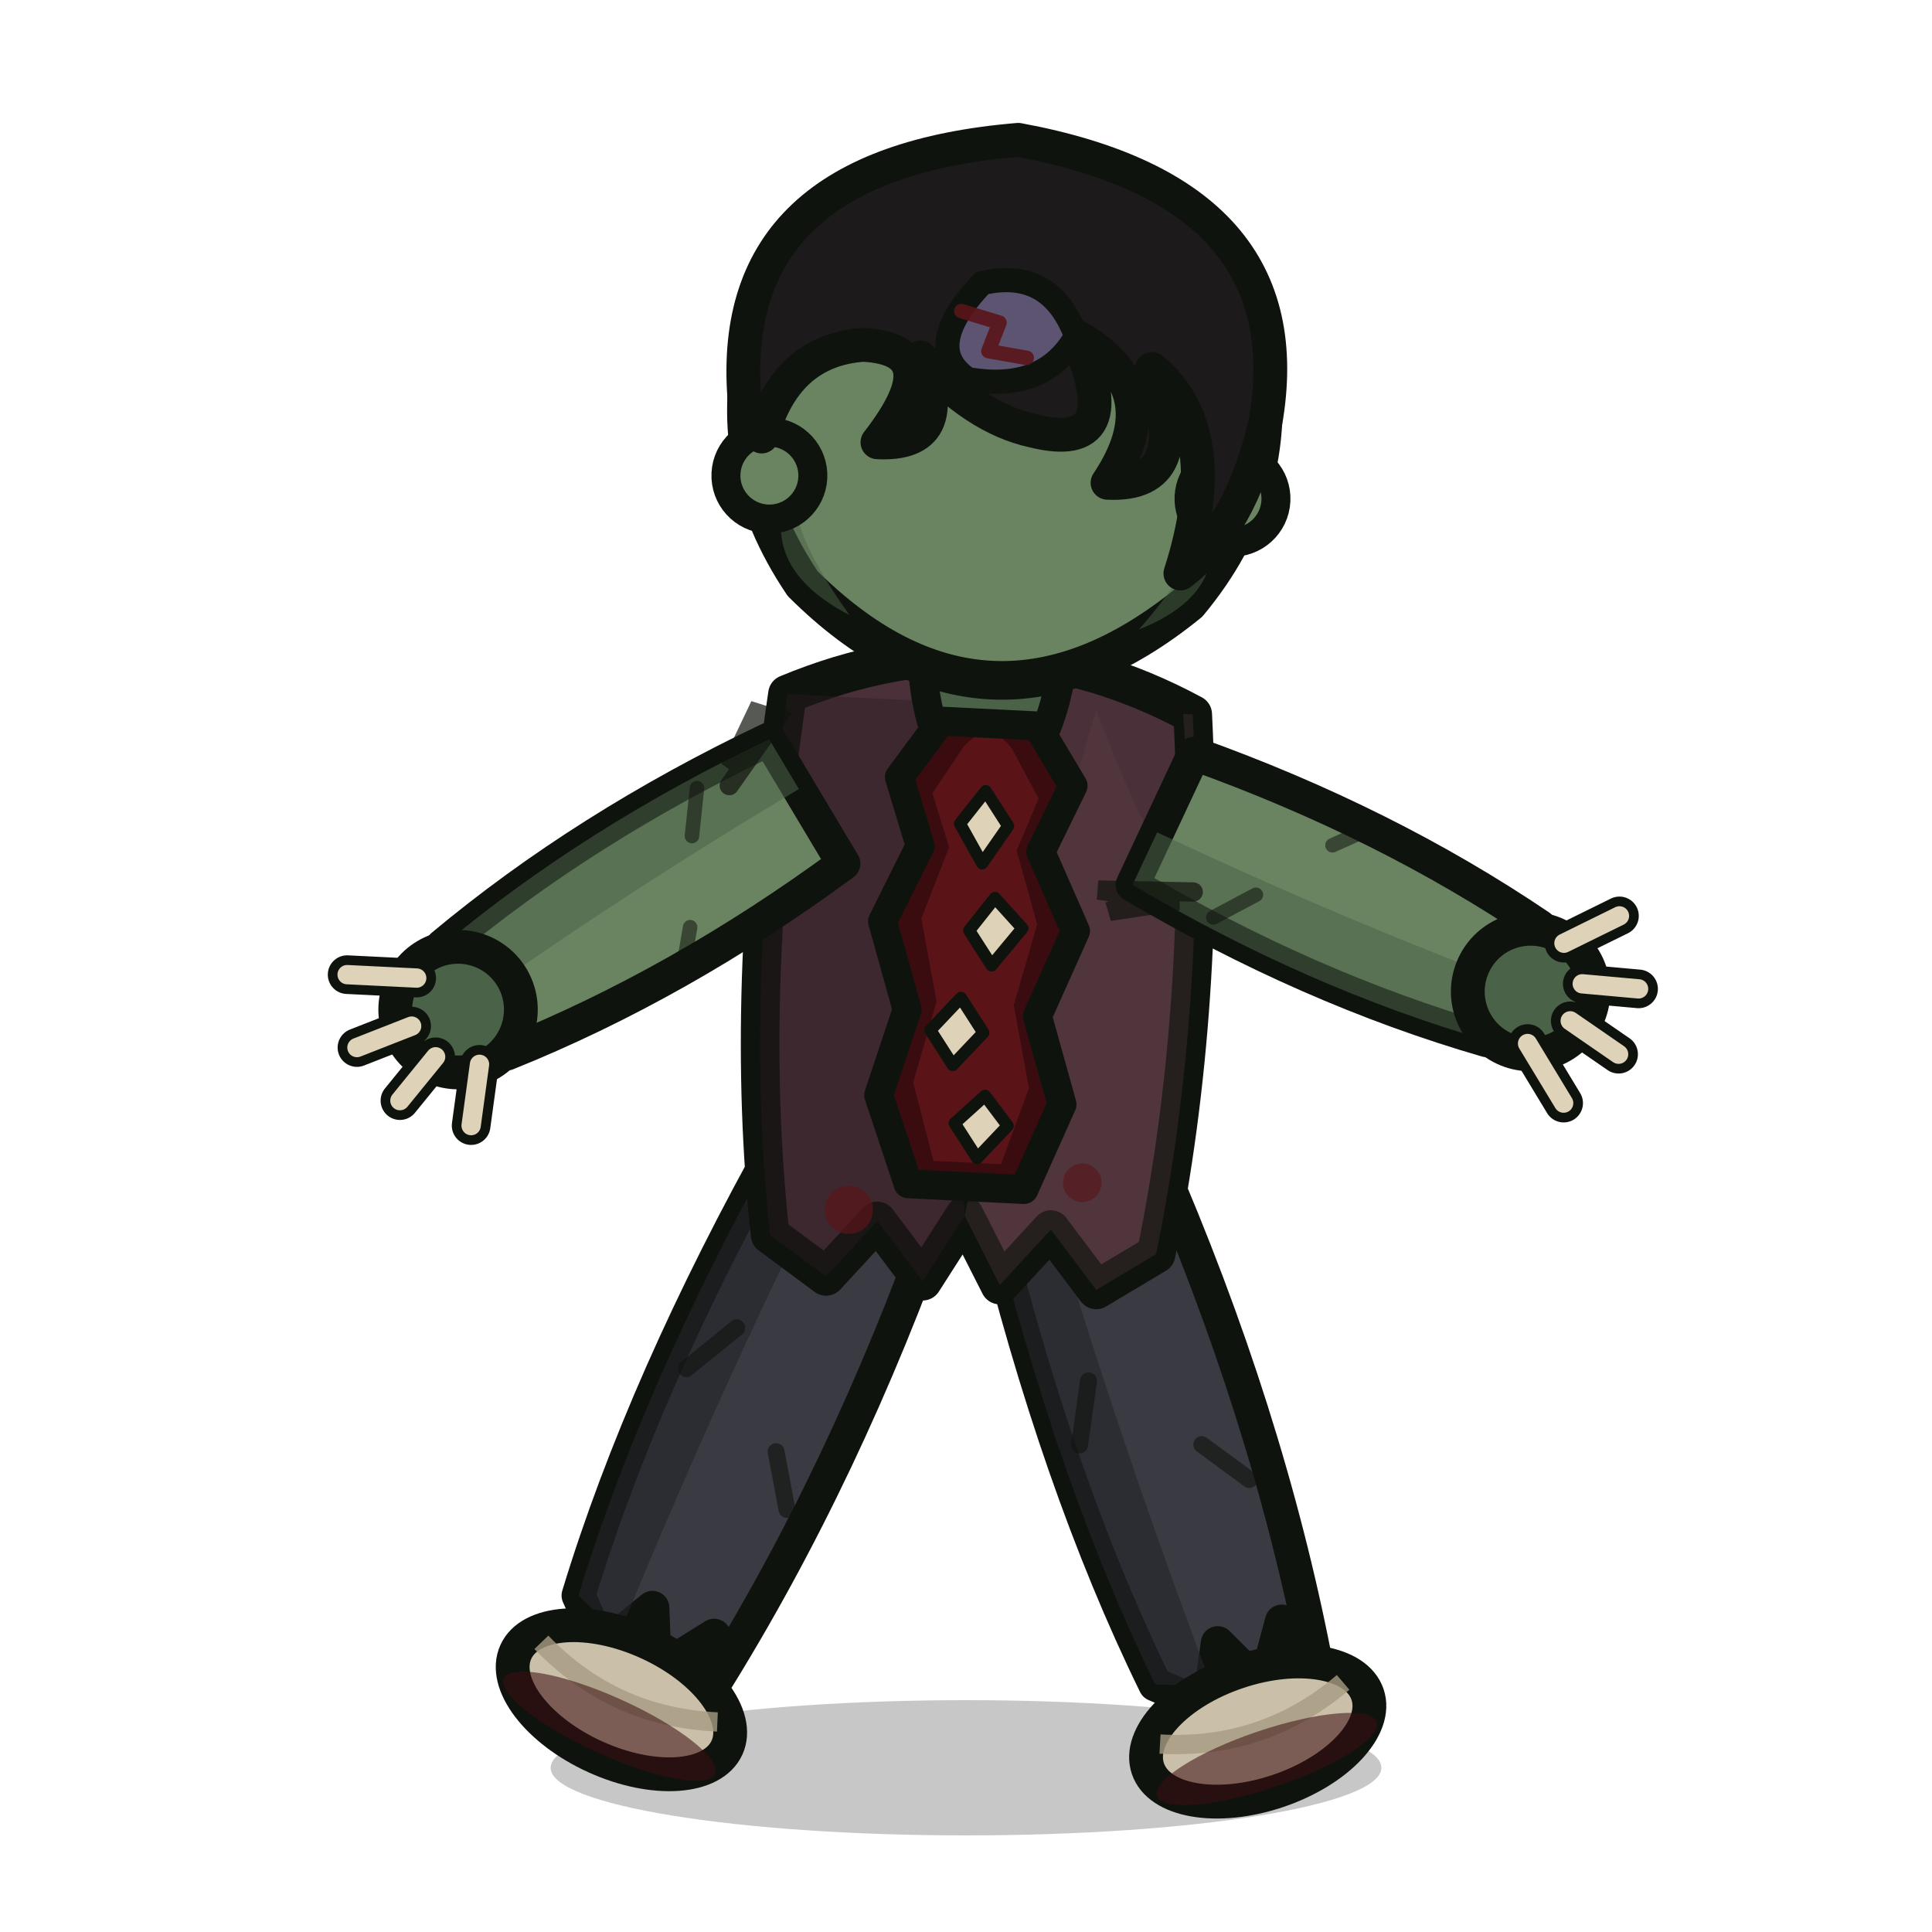
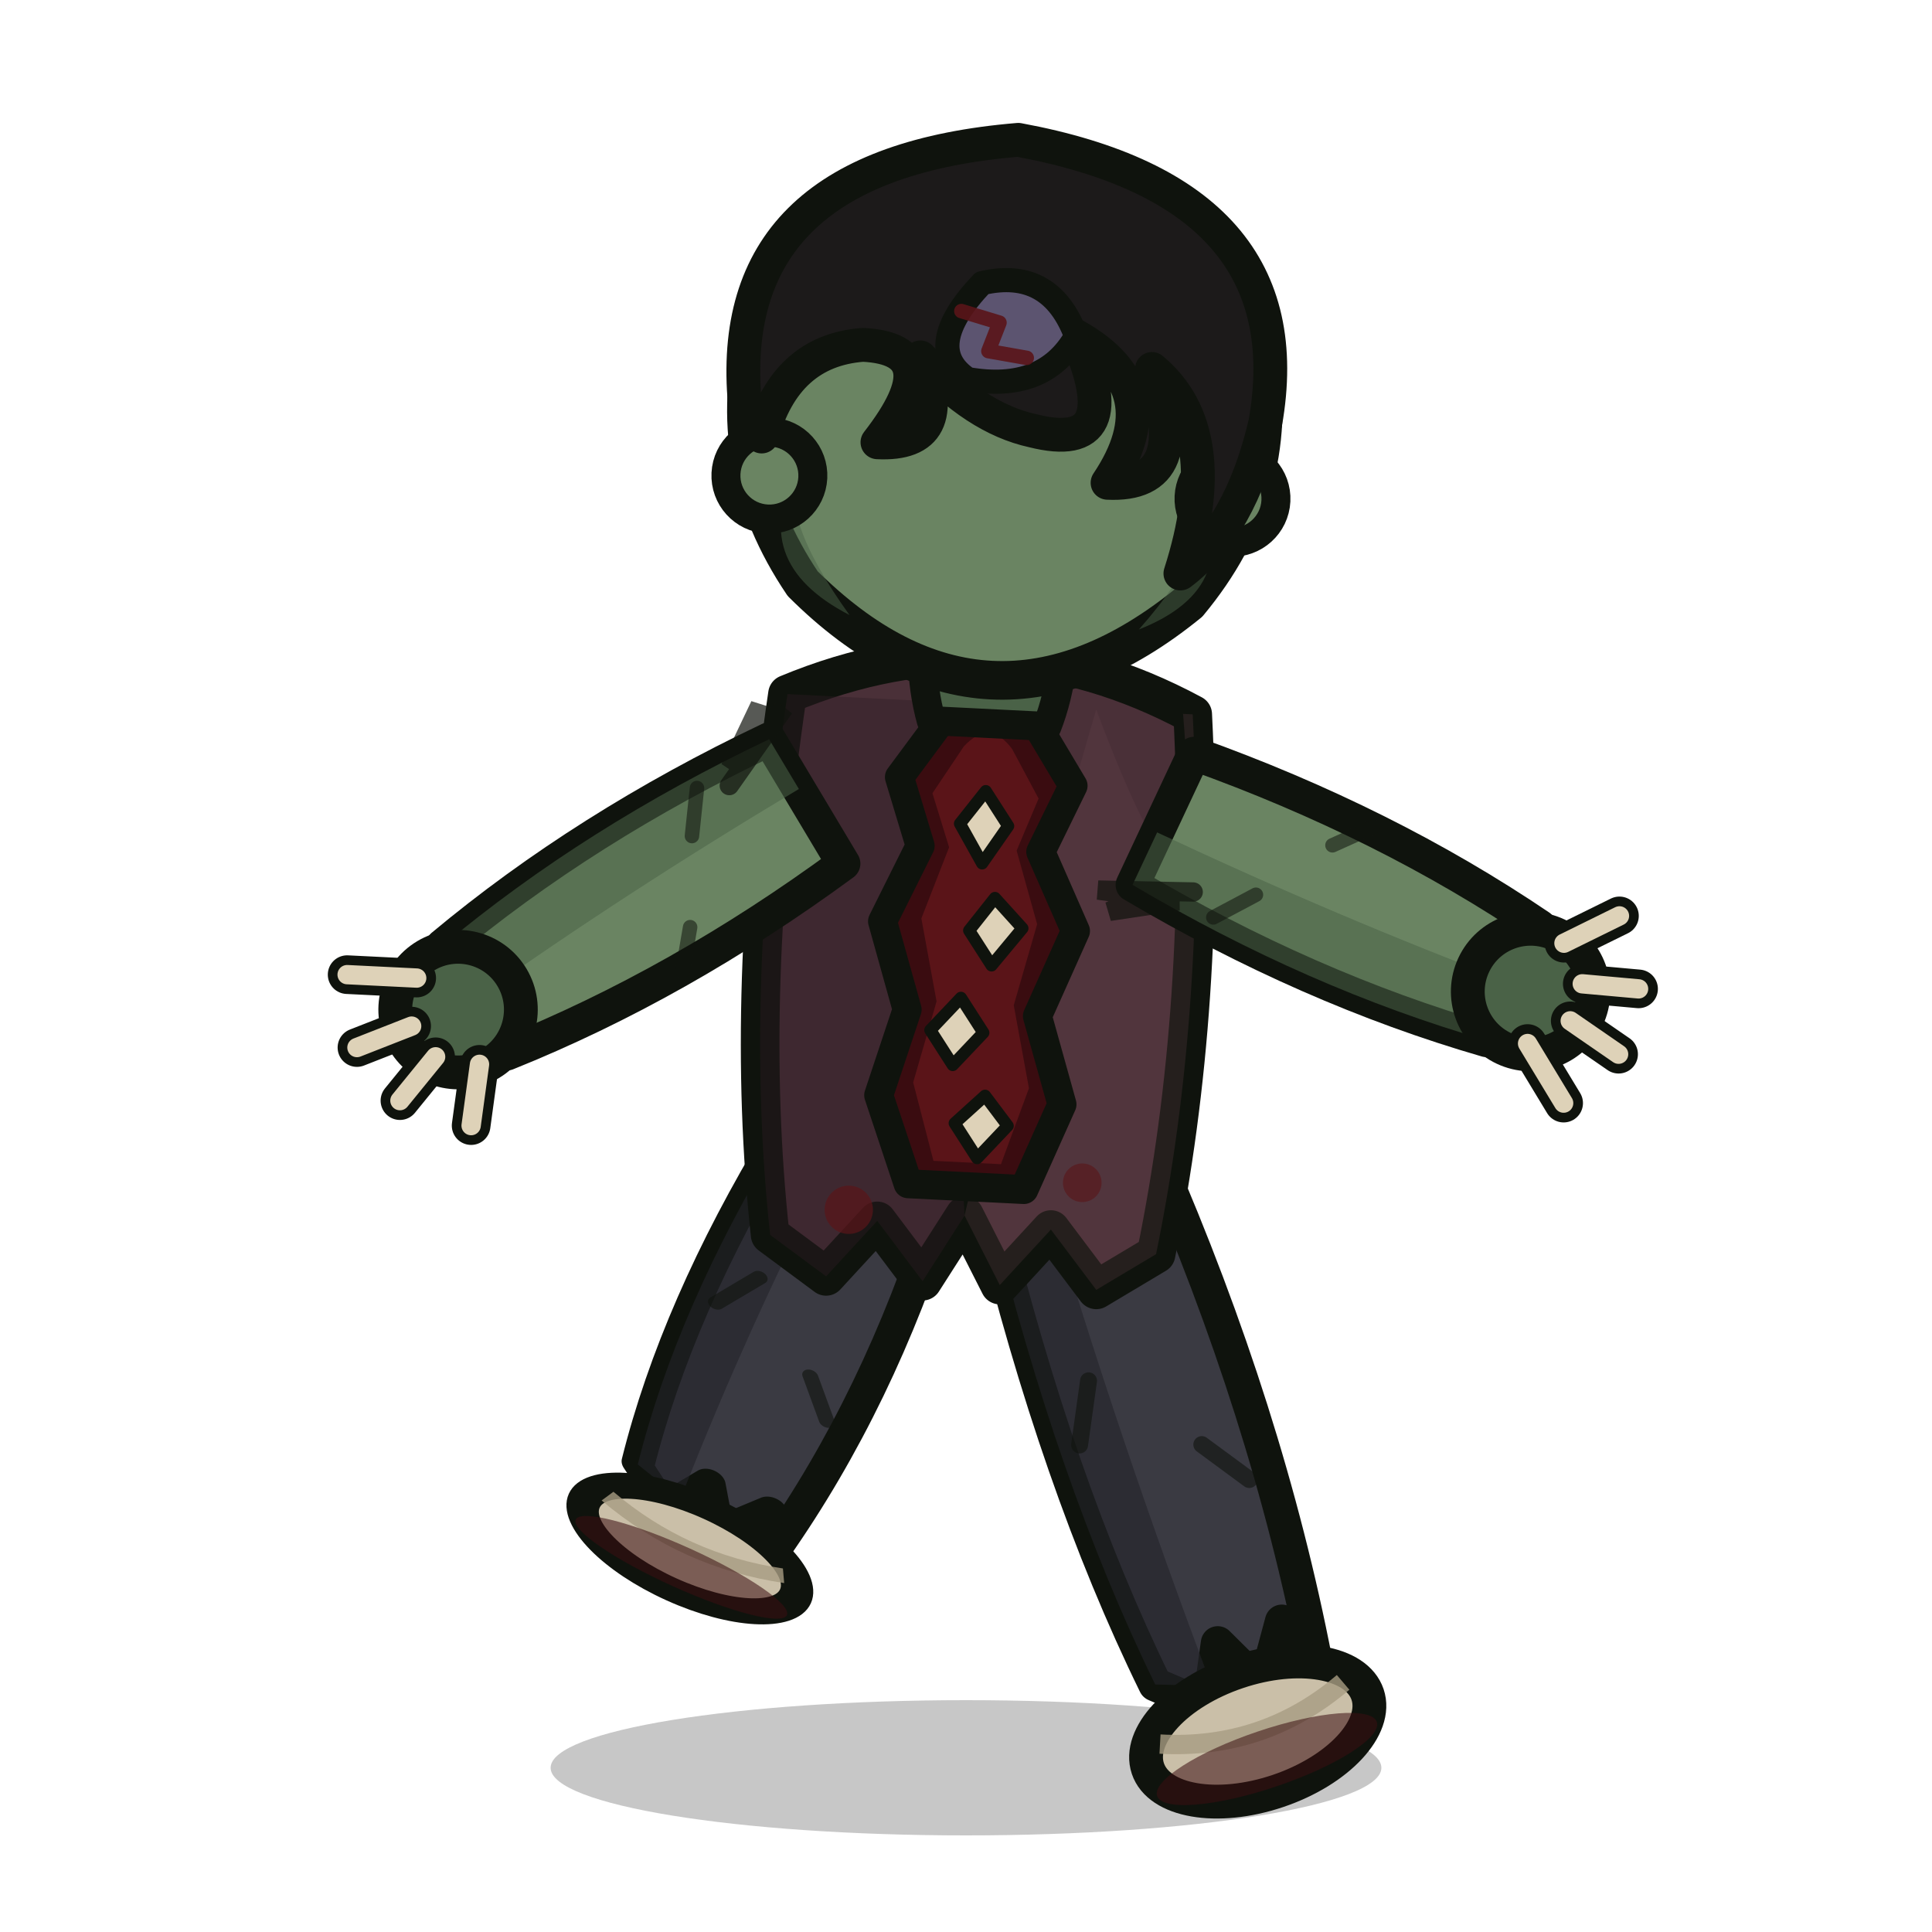
<svg xmlns="http://www.w3.org/2000/svg" id="art" viewBox="0 0 400 400">
  <ellipse cx="200" cy="366" rx="86" ry="14" fill="#000000" opacity="0.22" />
  <g transform="translate(0,-4.32) rotate(2.86 200 250)">
-     <g transform="translate(178,248) rotate(21.48551) scale(1.0)" opacity="1.0">
+     <g transform="translate(178,248) rotate(21.48551) scale(1.0,0.7136)" opacity="1.0">
      <path d="M -18,0 Q -23,58 -17,104 L -8,112 L -2,100 L 4,112 L 12,100 L 16,110 Q 23,58 18,0 Z" fill="#3a3a42" stroke="#0f130d" stroke-width="7" stroke-linejoin="round" />
      <path d="M -18,0 Q -23,58 -17,104 L -6,108 Q -8,54 -6,0 Z" fill="#232329" opacity="0.6" />
      <path d="M -10,40 L -16,52 M 8,60 L 15,70" stroke="#0f130d" stroke-width="3.5" stroke-linecap="round" opacity="0.6" />
      <ellipse cx="0" cy="120" rx="24" ry="13" fill="#cabfa8" stroke="#0f130d" stroke-width="7" />
      <path d="M -20,116 Q 0,124 20,116" fill="none" stroke="#a89c82" stroke-width="4" opacity="0.8" />
      <ellipse cx="0" cy="126" rx="24" ry="6" fill="#3a0c10" opacity="0.55" />
    </g>
-     <g transform="translate(222,248) rotate(-21.48551) scale(1.0)" opacity="1.0">
+     <g transform="translate(222,248) rotate(-21.48551) scale(1.0,1.0)" opacity="1.0">
      <path d="M -18,0 Q -23,58 -17,104 L -8,112 L -2,100 L 4,112 L 12,100 L 16,110 Q 23,58 18,0 Z" fill="#3a3a42" stroke="#0f130d" stroke-width="7" stroke-linejoin="round" />
      <path d="M -18,0 Q -23,58 -17,104 L -6,108 Q -8,54 -6,0 Z" fill="#232329" opacity="0.6" />
      <path d="M -10,40 L -16,52 M 8,60 L 15,70" stroke="#0f130d" stroke-width="3.5" stroke-linecap="round" opacity="0.6" />
      <ellipse cx="0" cy="120" rx="24" ry="13" fill="#cabfa8" stroke="#0f130d" stroke-width="7" />
      <path d="M -20,116 Q 0,124 20,116" fill="none" stroke="#a89c82" stroke-width="4" opacity="0.8" />
      <ellipse cx="0" cy="126" rx="24" ry="6" fill="#3a0c10" opacity="0.55" />
    </g>
    <path d="M 158,150 Q 152,212 160,262 L 172,270 L 182,258 L 192,270 L 200,256              L 208,270 L 218,258 L 228,270 L 240,262 Q 248,210 242,150 Q 200,130 158,150 Z" fill="#4a3038" stroke="#0f130d" stroke-width="8" stroke-linejoin="round" />
    <path d="M 158,150 Q 152,212 160,262 L 172,270 L 182,258 L 192,270 L 200,256 Q 194,200 190,150 Z" fill="#2e1c22" opacity="0.4" />
    <path d="M 222,150 Q 248,210 240,150 L 242,150 Q 248,210 240,262 L 228,270 L 218,258              L 208,270 L 200,256 Q 210,200 222,150 Z" fill="#66424c" opacity="0.25" />
    <path d="M 190,154 L 182,166 L 187,180 L 180,196 L 186,214 L 181,232 L 188,250              L 212,250 L 219,232 L 213,214 L 220,196 L 212,180 L 218,166 L 210,154              Q 200,145 190,154 Z" fill="#3a0c10" stroke="#0f130d" stroke-width="6" stroke-linejoin="round" />
    <path d="M 195,159 L 189,169 L 193,180 L 188,195 L 192,212 L 188,229 L 193,245              L 207,245 L 212,229 L 208,212 L 212,195 L 207,180 L 211,169 L 205,159              Q 200,153 195,159 Z" fill="#5a1418" />
    <path d="M 200,168 L 205,175 L 200,183 L 195,175 Z" fill="#ded2b8" stroke="#0f130d" stroke-width="2.5" stroke-linejoin="round" />
    <path d="M 203,190 L 209,196 L 203,204 L 198,197 Z" fill="#ded2b8" stroke="#0f130d" stroke-width="2.5" stroke-linejoin="round" />
    <path d="M 197,211 L 202,218 L 196,225 L 191,218 Z" fill="#ded2b8" stroke="#0f130d" stroke-width="2.5" stroke-linejoin="round" />
    <path d="M 203,231 L 208,237 L 202,244 L 197,237 Z" fill="#ded2b8" stroke="#0f130d" stroke-width="2.5" stroke-linejoin="round" />
    <circle cx="176" cy="256" r="5" fill="#5a1418" opacity="0.7" />
    <circle cx="224" cy="248" r="4" fill="#5a1418" opacity="0.6" />
    <path d="M 186,126 Q 184,142 188,154 L 212,154 Q 216,142 214,126 Z" fill="#4a6247" stroke="#0f130d" stroke-width="6" stroke-linejoin="round" />
    <g transform="translate(200,93)">
      <path d="M 0,-58 Q 40,-56 52,-18 Q 58,10 40,34 Q 20,52 0,52 Q -20,52 -40,34                Q -58,10 -52,-18 Q -40,-56 0,-58 Z" fill="#6a8462" stroke="#0f130d" stroke-width="8" stroke-linejoin="round" />
      <path d="M -42,10 Q -52,30 -30,40 Q -46,20 -42,10 Z" fill="#4a6247" opacity="0.5" />
      <path d="M 40,10 Q 52,30 30,40 Q 46,20 40,10 Z" fill="#4a6247" opacity="0.5" />
      <circle cx="-48" cy="12" r="9" fill="#6a8462" stroke="#0f130d" stroke-width="6" />
      <circle cx="48" cy="12" r="9" fill="#6a8462" stroke="#0f130d" stroke-width="6" />
      <path d="M -54,-4 Q -60,-52 0,-60 Q 60,-52 54,-4 Q 50,18 38,28                Q 46,-2 30,-14 Q 40,10 22,10 Q 34,-10 14,-20 Q 26,4 6,0                Q -6,-2 -18,-14 Q -10,4 -26,4 Q -12,-16 -30,-16 Q -46,-14 -50,4                Q -54,-2 -54,-4 Z" fill="#1c1a1a" stroke="#0f130d" stroke-width="7" stroke-linejoin="round" />
      <path d="M -6,-30 Q 8,-34 14,-20 Q 8,-8 -8,-10 Q -18,-16 -6,-30 Z" fill="#5c5470" stroke="#0f130d" stroke-width="5" stroke-linejoin="round" />
      <path d="M -10,-24 L -2,-22 L -4,-16 L 4,-15" stroke="#5a1418" stroke-width="3" stroke-linecap="round" stroke-linejoin="round" fill="none" opacity="0.9" />
    </g>
    <g transform="translate(163,172) rotate(56.27053) scale(1.0)" opacity="1.0">
      <path d="M -15,0 Q -19,42 -13,80 L 13,80 Q 19,42 15,0 Z" fill="#6a8462" stroke="#0f130d" stroke-width="7" stroke-linejoin="round" />
      <path d="M -15,0 Q -19,42 -13,80 L 0,80 Q -3,42 -3,0 Z" fill="#4a6247" opacity="0.55" />
      <path d="M -14,18 L -6,24 M 10,34 L 17,40" stroke="#0f130d" stroke-width="3" stroke-linecap="round" opacity="0.55" />
      <path d="M -15,4 L -22,-2 L -14,10 L -19,-6 L -11,12" fill="none" stroke="#0f130d" stroke-width="4" stroke-linecap="round" opacity="0.7" />
      <g transform="translate(0,84)">
        <circle cx="0" cy="0" r="13" fill="#4a6247" stroke="#0f130d" stroke-width="7" />
        <path d="M -10,4 L -18,16 M -2,10 L -4,22 M 6,9 L 10,20 M 12,2 L 22,10" fill="none" stroke="#0f130d" stroke-width="8" stroke-linecap="round" />
        <path d="M -10,4 L -18,16 M -2,10 L -4,22 M 6,9 L 10,20 M 12,2 L 22,10" fill="none" stroke="#ded2b8" stroke-width="4" stroke-linecap="round" />
      </g>
    </g>
    <g transform="translate(237,172) rotate(-67.72947) scale(1.0)" opacity="1.0">
      <path d="M -15,0 Q -19,42 -13,80 L 13,80 Q 19,42 15,0 Z" fill="#6a8462" stroke="#0f130d" stroke-width="7" stroke-linejoin="round" />
      <path d="M -15,0 Q -19,42 -13,80 L 0,80 Q -3,42 -3,0 Z" fill="#4a6247" opacity="0.55" />
      <path d="M -14,18 L -6,24 M 10,34 L 17,40" stroke="#0f130d" stroke-width="3" stroke-linecap="round" opacity="0.55" />
      <path d="M -15,4 L -22,-2 L -14,10 L -19,-6 L -11,12" fill="none" stroke="#0f130d" stroke-width="4" stroke-linecap="round" opacity="0.7" />
      <g transform="translate(0,84)">
        <circle cx="0" cy="0" r="13" fill="#4a6247" stroke="#0f130d" stroke-width="7" />
        <path d="M -10,4 L -18,16 M -2,10 L -4,22 M 6,9 L 10,20 M 12,2 L 22,10" fill="none" stroke="#0f130d" stroke-width="8" stroke-linecap="round" />
        <path d="M -10,4 L -18,16 M -2,10 L -4,22 M 6,9 L 10,20 M 12,2 L 22,10" fill="none" stroke="#ded2b8" stroke-width="4" stroke-linecap="round" />
      </g>
    </g>
  </g>
</svg>
